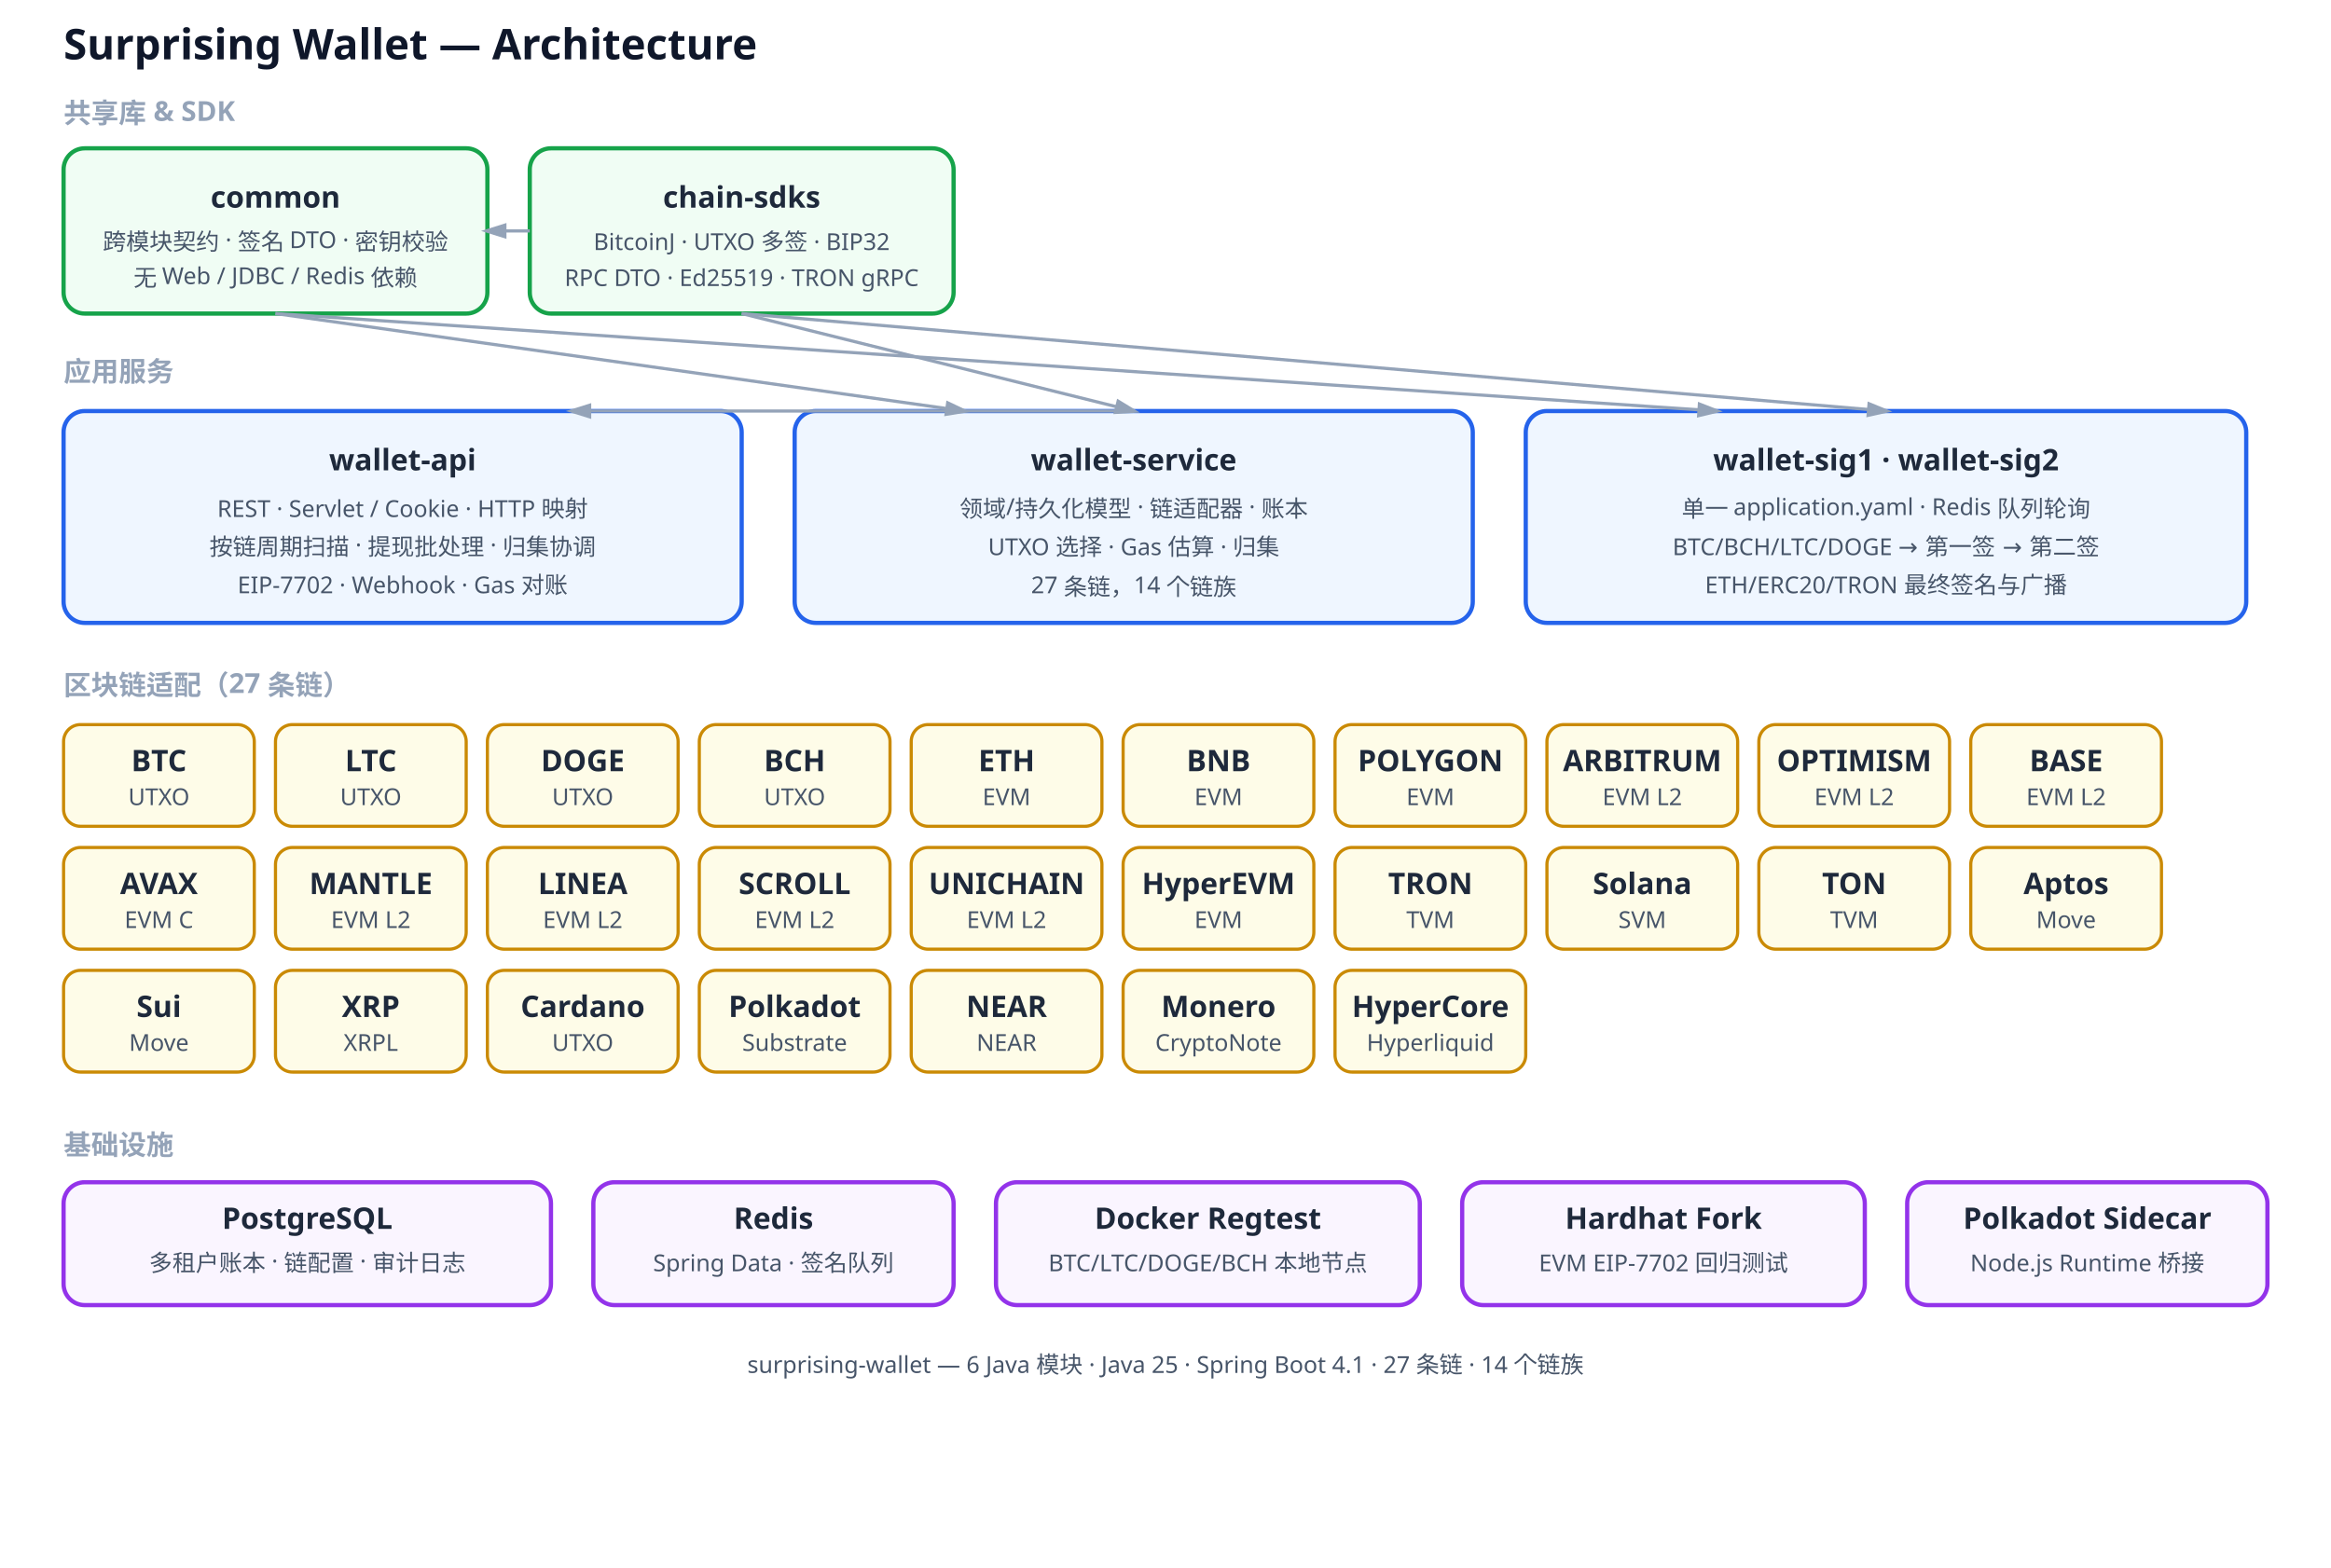
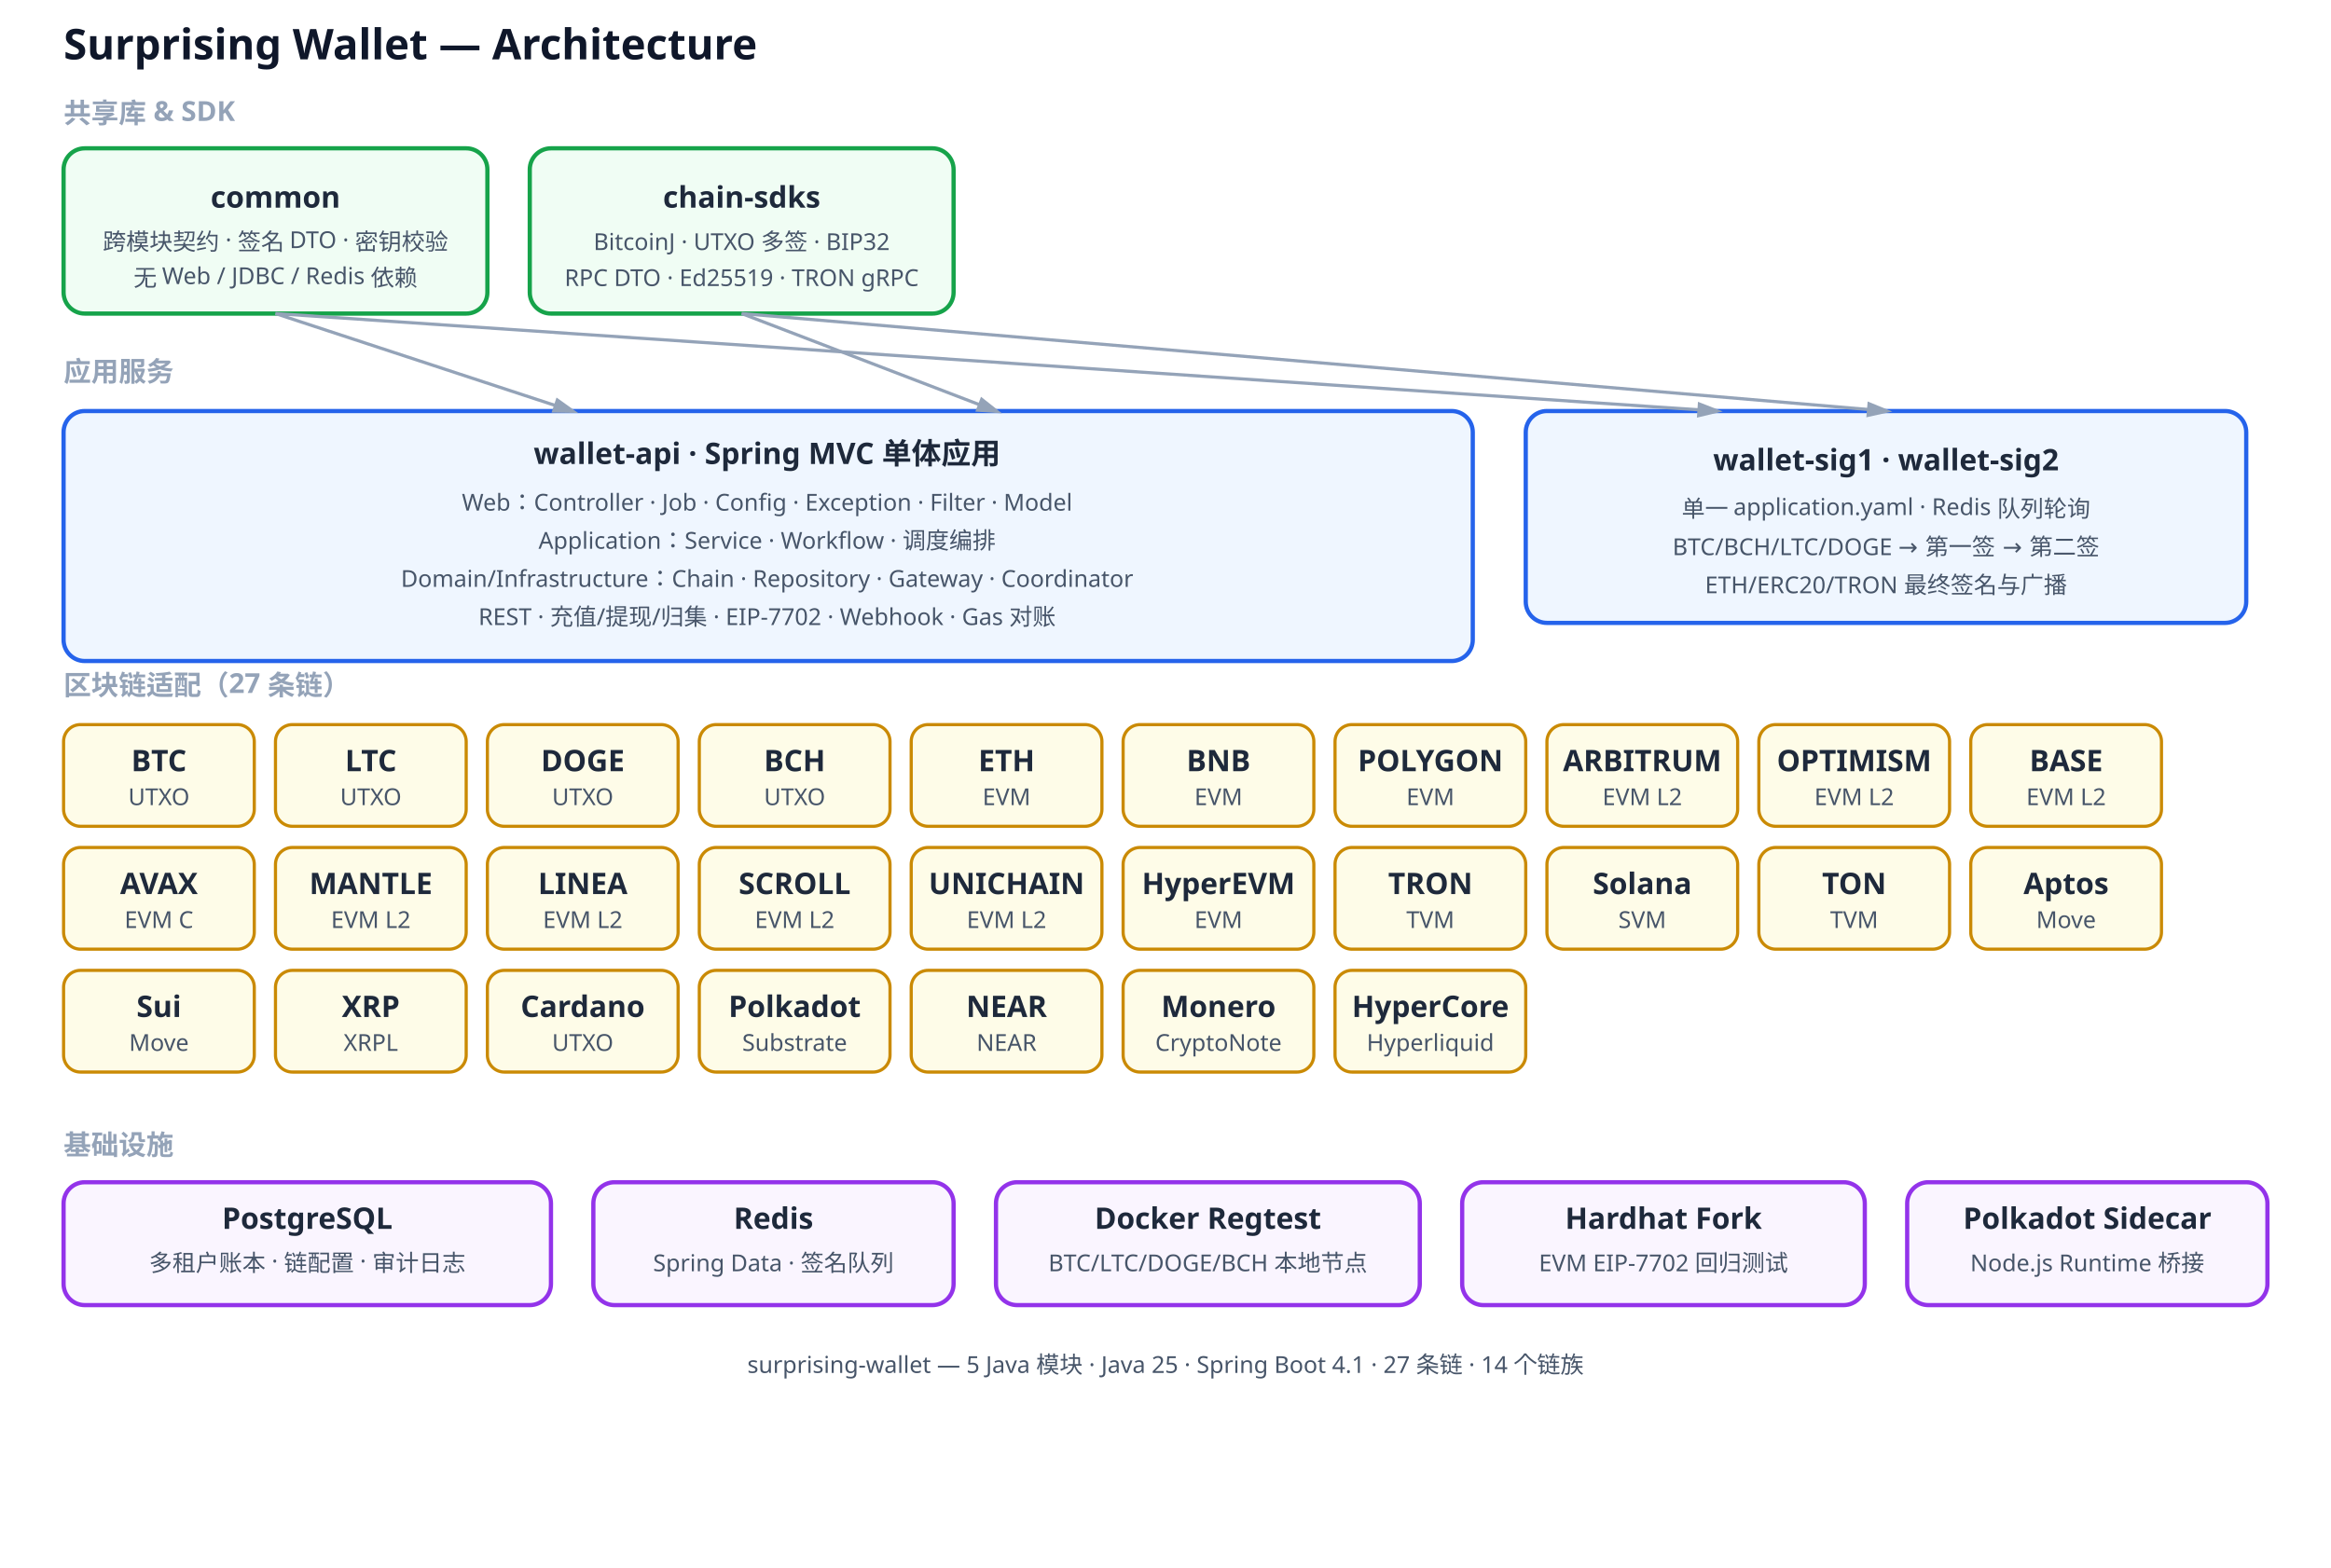
<svg xmlns="http://www.w3.org/2000/svg" width="1100" height="740" viewBox="0 0 1100 740">
  <style>
    .svc   { fill: #eff6ff; stroke: #2563eb; stroke-width: 2; rx: 10; }
    .lib   { fill: #f0fdf4; stroke: #16a34a; stroke-width: 2; rx: 10; }
    .chain { fill: #fefce8; stroke: #ca8a04; stroke-width: 1.5; rx: 8; }
    .infra { fill: #faf5ff; stroke: #9333ea; stroke-width: 2; rx: 10; }
    .label { font: 14px sans-serif; font-weight: 700; fill: #1e293b; }
    .desc  { font: 11px sans-serif; fill: #475569; }
    .title { font: 20px sans-serif; font-weight: 700; fill: #0f172a; }
    .sep   { font: 13px sans-serif; font-weight: 600; fill: #94a3b8; }
    .arrow { stroke: #94a3b8; stroke-width: 1.5; marker-end: url(#arr); }
  </style>
  <defs>
    <marker id="arr" markerWidth="8" markerHeight="8" refX="6" refY="2.5" orient="auto" markerUnits="strokeWidth">
      <path d="M0,0 L0,5 L8,2.5 z" fill="#94a3b8" />
    </marker>
  </defs>
  <text x="30" y="28" class="title">Surprising Wallet —  Architecture</text>
  <text x="30" y="58" class="sep"> 共享库 &amp; SDK</text>
  <rect x="30" y="70" width="200" height="78" class="lib" />
  <text x="130" y="98" text-anchor="middle" class="label">common</text>
  <text x="130" y="118" text-anchor="middle" class="desc">跨模块契约 · 签名 DTO · 密钥校验</text>
  <text x="130" y="135" text-anchor="middle" class="desc">无 Web / JDBC / Redis 依赖</text>
  <rect x="250" y="70" width="200" height="78" class="lib" />
  <text x="350" y="98" text-anchor="middle" class="label">chain-sdks</text>
  <text x="350" y="118" text-anchor="middle" class="desc">BitcoinJ · UTXO 多签 · BIP32</text>
  <text x="350" y="135" text-anchor="middle" class="desc">RPC DTO · Ed25519 · TRON gRPC</text>
  <text x="30" y="180" class="sep"> 应用服务</text>
-   <rect x="30" y="194" width="320" height="100" class="svc" />
-   <text x="190" y="222" text-anchor="middle" class="label">wallet-api</text>
-   <text x="190" y="244" text-anchor="middle" class="desc">REST · Servlet / Cookie · HTTP 映射</text>
-   <text x="190" y="262" text-anchor="middle" class="desc">按链周期扫描 · 提现批处理 · 归集协调</text>
-   <text x="190" y="280" text-anchor="middle" class="desc">EIP-7702 · Webhook · Gas 对账</text>
-   <rect x="375" y="194" width="320" height="100" class="svc" />
-   <text x="535" y="222" text-anchor="middle" class="label">wallet-service</text>
-   <text x="535" y="244" text-anchor="middle" class="desc">领域/持久化模型 · 链适配器 · 账本</text>
-   <text x="535" y="262" text-anchor="middle" class="desc">UTXO 选择 · Gas 估算 · 归集</text>
-   <text x="535" y="280" text-anchor="middle" class="desc">27 条链，14 个链族</text>
+   <rect x="30" y="194" width="665" height="118" class="svc" />
+   <text x="362" y="219" text-anchor="middle" class="label">wallet-api · Spring MVC 单体应用</text>
+   <text x="362" y="241" text-anchor="middle" class="desc">Web：Controller · Job · Config · Exception · Filter · Model</text>
+   <text x="362" y="259" text-anchor="middle" class="desc">Application：Service · Workflow · 调度编排</text>
+   <text x="362" y="277" text-anchor="middle" class="desc">Domain/Infrastructure：Chain · Repository · Gateway · Coordinator</text>
+   <text x="362" y="295" text-anchor="middle" class="desc">REST · 充值/提现/归集 · EIP-7702 · Webhook · Gas 对账</text>
  <rect x="720" y="194" width="340" height="100" class="svc" />
  <text x="890" y="222" text-anchor="middle" class="label">wallet-sig1 · wallet-sig2</text>
  <text x="890" y="244" text-anchor="middle" class="desc">单一 application.yaml · Redis 队列轮询</text>
  <text x="890" y="262" text-anchor="middle" class="desc">BTC/BCH/LTC/DOGE → 第一签 → 第二签</text>
  <text x="890" y="280" text-anchor="middle" class="desc">ETH/ERC20/TRON 最终签名与广播</text>
-   <line x1="250" y1="109" x2="230" y2="109" class="arrow" />
-   <line x1="130" y1="148" x2="455" y2="194" class="arrow" />
-   <line x1="350" y1="148" x2="535" y2="194" class="arrow" />
-   <line x1="535" y1="194" x2="270" y2="194" class="arrow" />
+   <line x1="130" y1="148" x2="270" y2="194" class="arrow" />
+   <line x1="350" y1="148" x2="470" y2="194" class="arrow" />
  <line x1="130" y1="148" x2="810" y2="194" class="arrow" />
  <line x1="350" y1="148" x2="890" y2="194" class="arrow" />
  <text x="30" y="328" class="sep"> 区块链适配（27 条链）</text>
  <rect x="30" y="342" width="90" height="48" class="chain" />
  <text x="75" y="364" text-anchor="middle" class="label">BTC</text>
  <text x="75" y="380" text-anchor="middle" class="desc">UTXO</text>
  <rect x="130" y="342" width="90" height="48" class="chain" />
  <text x="175" y="364" text-anchor="middle" class="label">LTC</text>
  <text x="175" y="380" text-anchor="middle" class="desc">UTXO</text>
  <rect x="230" y="342" width="90" height="48" class="chain" />
  <text x="275" y="364" text-anchor="middle" class="label">DOGE</text>
  <text x="275" y="380" text-anchor="middle" class="desc">UTXO</text>
  <rect x="330" y="342" width="90" height="48" class="chain" />
  <text x="375" y="364" text-anchor="middle" class="label">BCH</text>
  <text x="375" y="380" text-anchor="middle" class="desc">UTXO</text>
  <rect x="430" y="342" width="90" height="48" class="chain" />
  <text x="475" y="364" text-anchor="middle" class="label">ETH</text>
  <text x="475" y="380" text-anchor="middle" class="desc">EVM</text>
  <rect x="530" y="342" width="90" height="48" class="chain" />
  <text x="575" y="364" text-anchor="middle" class="label">BNB</text>
  <text x="575" y="380" text-anchor="middle" class="desc">EVM</text>
  <rect x="630" y="342" width="90" height="48" class="chain" />
  <text x="675" y="364" text-anchor="middle" class="label">POLYGON</text>
  <text x="675" y="380" text-anchor="middle" class="desc">EVM</text>
  <rect x="730" y="342" width="90" height="48" class="chain" />
  <text x="775" y="364" text-anchor="middle" class="label">ARBITRUM</text>
  <text x="775" y="380" text-anchor="middle" class="desc">EVM L2</text>
  <rect x="830" y="342" width="90" height="48" class="chain" />
  <text x="875" y="364" text-anchor="middle" class="label">OPTIMISM</text>
  <text x="875" y="380" text-anchor="middle" class="desc">EVM L2</text>
  <rect x="930" y="342" width="90" height="48" class="chain" />
  <text x="975" y="364" text-anchor="middle" class="label">BASE</text>
  <text x="975" y="380" text-anchor="middle" class="desc">EVM L2</text>
  <rect x="30" y="400" width="90" height="48" class="chain" />
  <text x="75" y="422" text-anchor="middle" class="label">AVAX</text>
  <text x="75" y="438" text-anchor="middle" class="desc">EVM C</text>
  <rect x="130" y="400" width="90" height="48" class="chain" />
  <text x="175" y="422" text-anchor="middle" class="label">MANTLE</text>
  <text x="175" y="438" text-anchor="middle" class="desc">EVM L2</text>
  <rect x="230" y="400" width="90" height="48" class="chain" />
  <text x="275" y="422" text-anchor="middle" class="label">LINEA</text>
  <text x="275" y="438" text-anchor="middle" class="desc">EVM L2</text>
  <rect x="330" y="400" width="90" height="48" class="chain" />
  <text x="375" y="422" text-anchor="middle" class="label">SCROLL</text>
  <text x="375" y="438" text-anchor="middle" class="desc">EVM L2</text>
  <rect x="430" y="400" width="90" height="48" class="chain" />
  <text x="475" y="422" text-anchor="middle" class="label">UNICHAIN</text>
  <text x="475" y="438" text-anchor="middle" class="desc">EVM L2</text>
  <rect x="530" y="400" width="90" height="48" class="chain" />
  <text x="575" y="422" text-anchor="middle" class="label">HyperEVM</text>
  <text x="575" y="438" text-anchor="middle" class="desc">EVM</text>
  <rect x="630" y="400" width="90" height="48" class="chain" />
  <text x="675" y="422" text-anchor="middle" class="label">TRON</text>
  <text x="675" y="438" text-anchor="middle" class="desc">TVM</text>
  <rect x="730" y="400" width="90" height="48" class="chain" />
  <text x="775" y="422" text-anchor="middle" class="label">Solana</text>
  <text x="775" y="438" text-anchor="middle" class="desc">SVM</text>
  <rect x="830" y="400" width="90" height="48" class="chain" />
  <text x="875" y="422" text-anchor="middle" class="label">TON</text>
  <text x="875" y="438" text-anchor="middle" class="desc">TVM</text>
  <rect x="930" y="400" width="90" height="48" class="chain" />
  <text x="975" y="422" text-anchor="middle" class="label">Aptos</text>
  <text x="975" y="438" text-anchor="middle" class="desc">Move</text>
  <rect x="30" y="458" width="90" height="48" class="chain" />
  <text x="75" y="480" text-anchor="middle" class="label">Sui</text>
  <text x="75" y="496" text-anchor="middle" class="desc">Move</text>
  <rect x="130" y="458" width="90" height="48" class="chain" />
  <text x="175" y="480" text-anchor="middle" class="label">XRP</text>
  <text x="175" y="496" text-anchor="middle" class="desc">XRPL</text>
  <rect x="230" y="458" width="90" height="48" class="chain" />
  <text x="275" y="480" text-anchor="middle" class="label">Cardano</text>
  <text x="275" y="496" text-anchor="middle" class="desc">UTXO</text>
  <rect x="330" y="458" width="90" height="48" class="chain" />
  <text x="375" y="480" text-anchor="middle" class="label">Polkadot</text>
  <text x="375" y="496" text-anchor="middle" class="desc">Substrate</text>
  <rect x="430" y="458" width="90" height="48" class="chain" />
  <text x="475" y="480" text-anchor="middle" class="label">NEAR</text>
  <text x="475" y="496" text-anchor="middle" class="desc">NEAR</text>
  <rect x="530" y="458" width="90" height="48" class="chain" />
  <text x="575" y="480" text-anchor="middle" class="label">Monero</text>
  <text x="575" y="496" text-anchor="middle" class="desc">CryptoNote</text>
  <rect x="630" y="458" width="90" height="48" class="chain" />
  <text x="675" y="480" text-anchor="middle" class="label">HyperCore</text>
  <text x="675" y="496" text-anchor="middle" class="desc">Hyperliquid</text>
  <text x="30" y="545" class="sep"> 基础设施</text>
  <rect x="30" y="558" width="230" height="58" class="infra" />
  <text x="145" y="580" text-anchor="middle" class="label">PostgreSQL</text>
  <text x="145" y="600" text-anchor="middle" class="desc">多租户账本 · 链配置 · 审计日志</text>
  <rect x="280" y="558" width="170" height="58" class="infra" />
  <text x="365" y="580" text-anchor="middle" class="label">Redis</text>
  <text x="365" y="600" text-anchor="middle" class="desc">Spring Data · 签名队列</text>
  <rect x="470" y="558" width="200" height="58" class="infra" />
  <text x="570" y="580" text-anchor="middle" class="label">Docker Regtest</text>
  <text x="570" y="600" text-anchor="middle" class="desc">BTC/LTC/DOGE/BCH 本地节点</text>
  <rect x="690" y="558" width="190" height="58" class="infra" />
  <text x="785" y="580" text-anchor="middle" class="label">Hardhat Fork</text>
  <text x="785" y="600" text-anchor="middle" class="desc">EVM EIP-7702 回归测试</text>
  <rect x="900" y="558" width="170" height="58" class="infra" />
  <text x="985" y="580" text-anchor="middle" class="label">Polkadot Sidecar</text>
  <text x="985" y="600" text-anchor="middle" class="desc">Node.js Runtime 桥接</text>
-   <text x="550" y="648" text-anchor="middle" class="desc" fill="#94a3b8" font-size="11">surprising-wallet — 6 Java 模块 · Java 25 · Spring Boot 4.1 · 27 条链 · 14 个链族</text>
+   <text x="550" y="648" text-anchor="middle" class="desc" fill="#94a3b8" font-size="11">surprising-wallet — 5 Java 模块 · Java 25 · Spring Boot 4.1 · 27 条链 · 14 个链族</text>
</svg>
